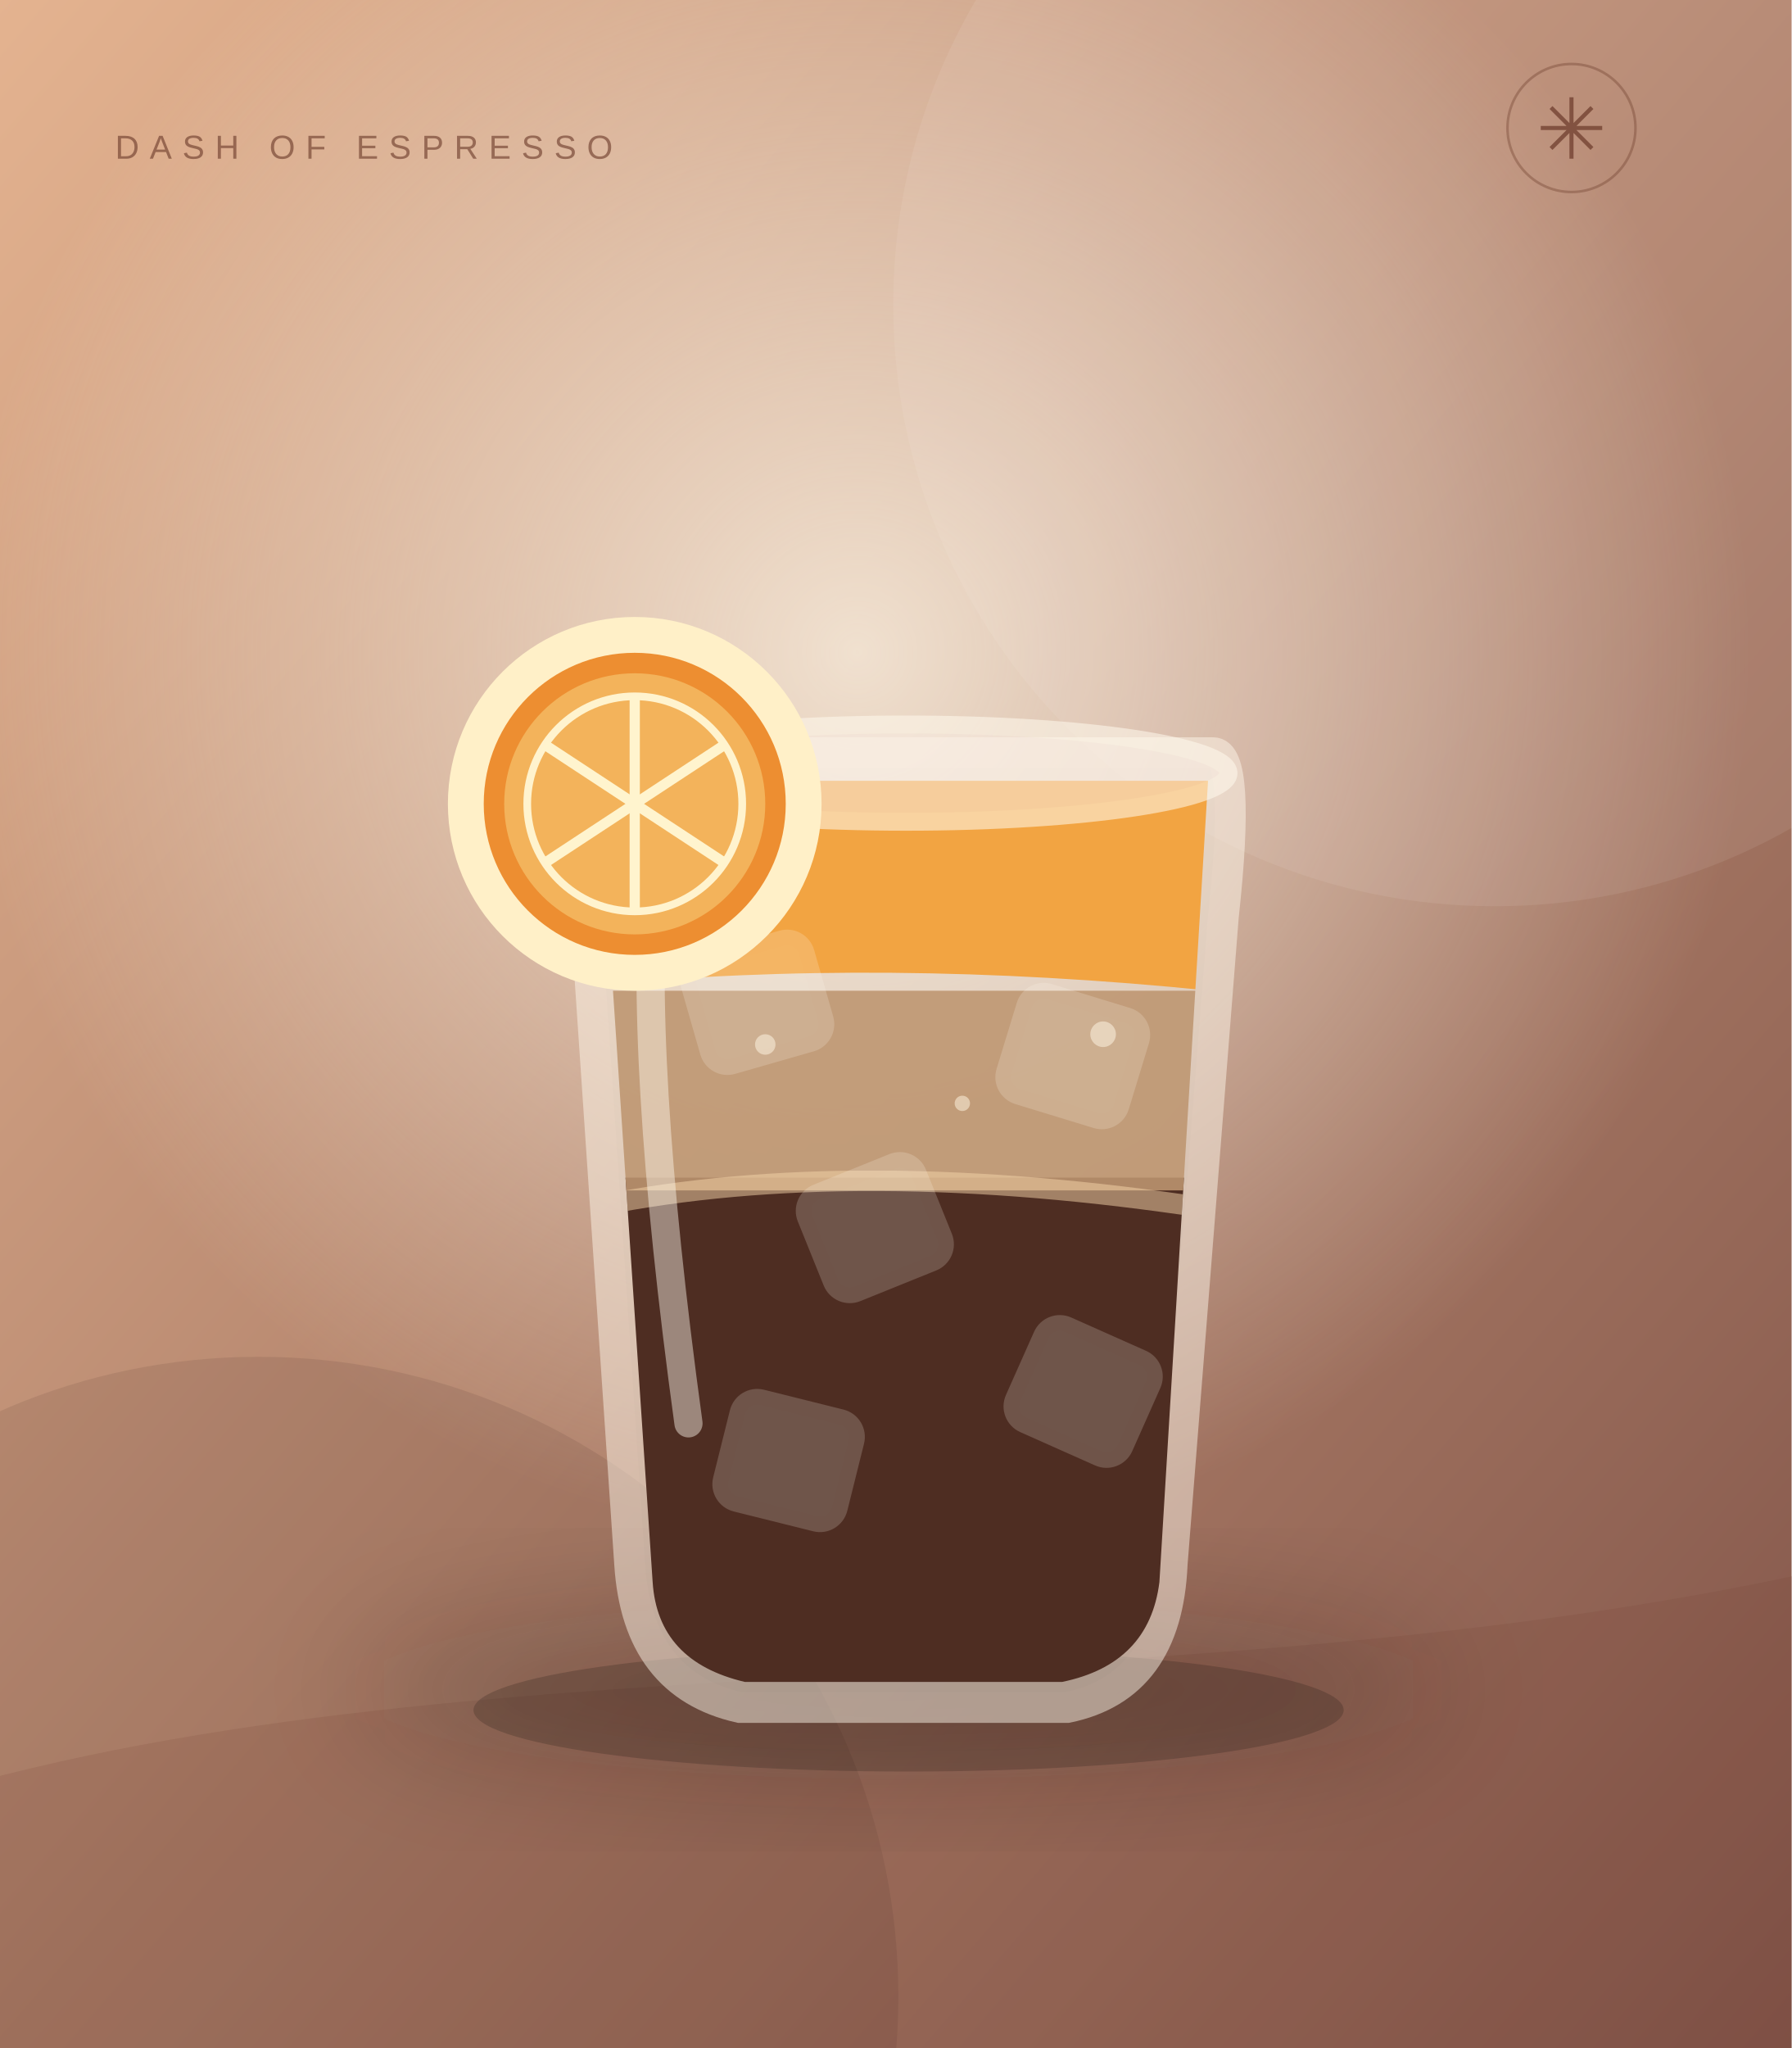
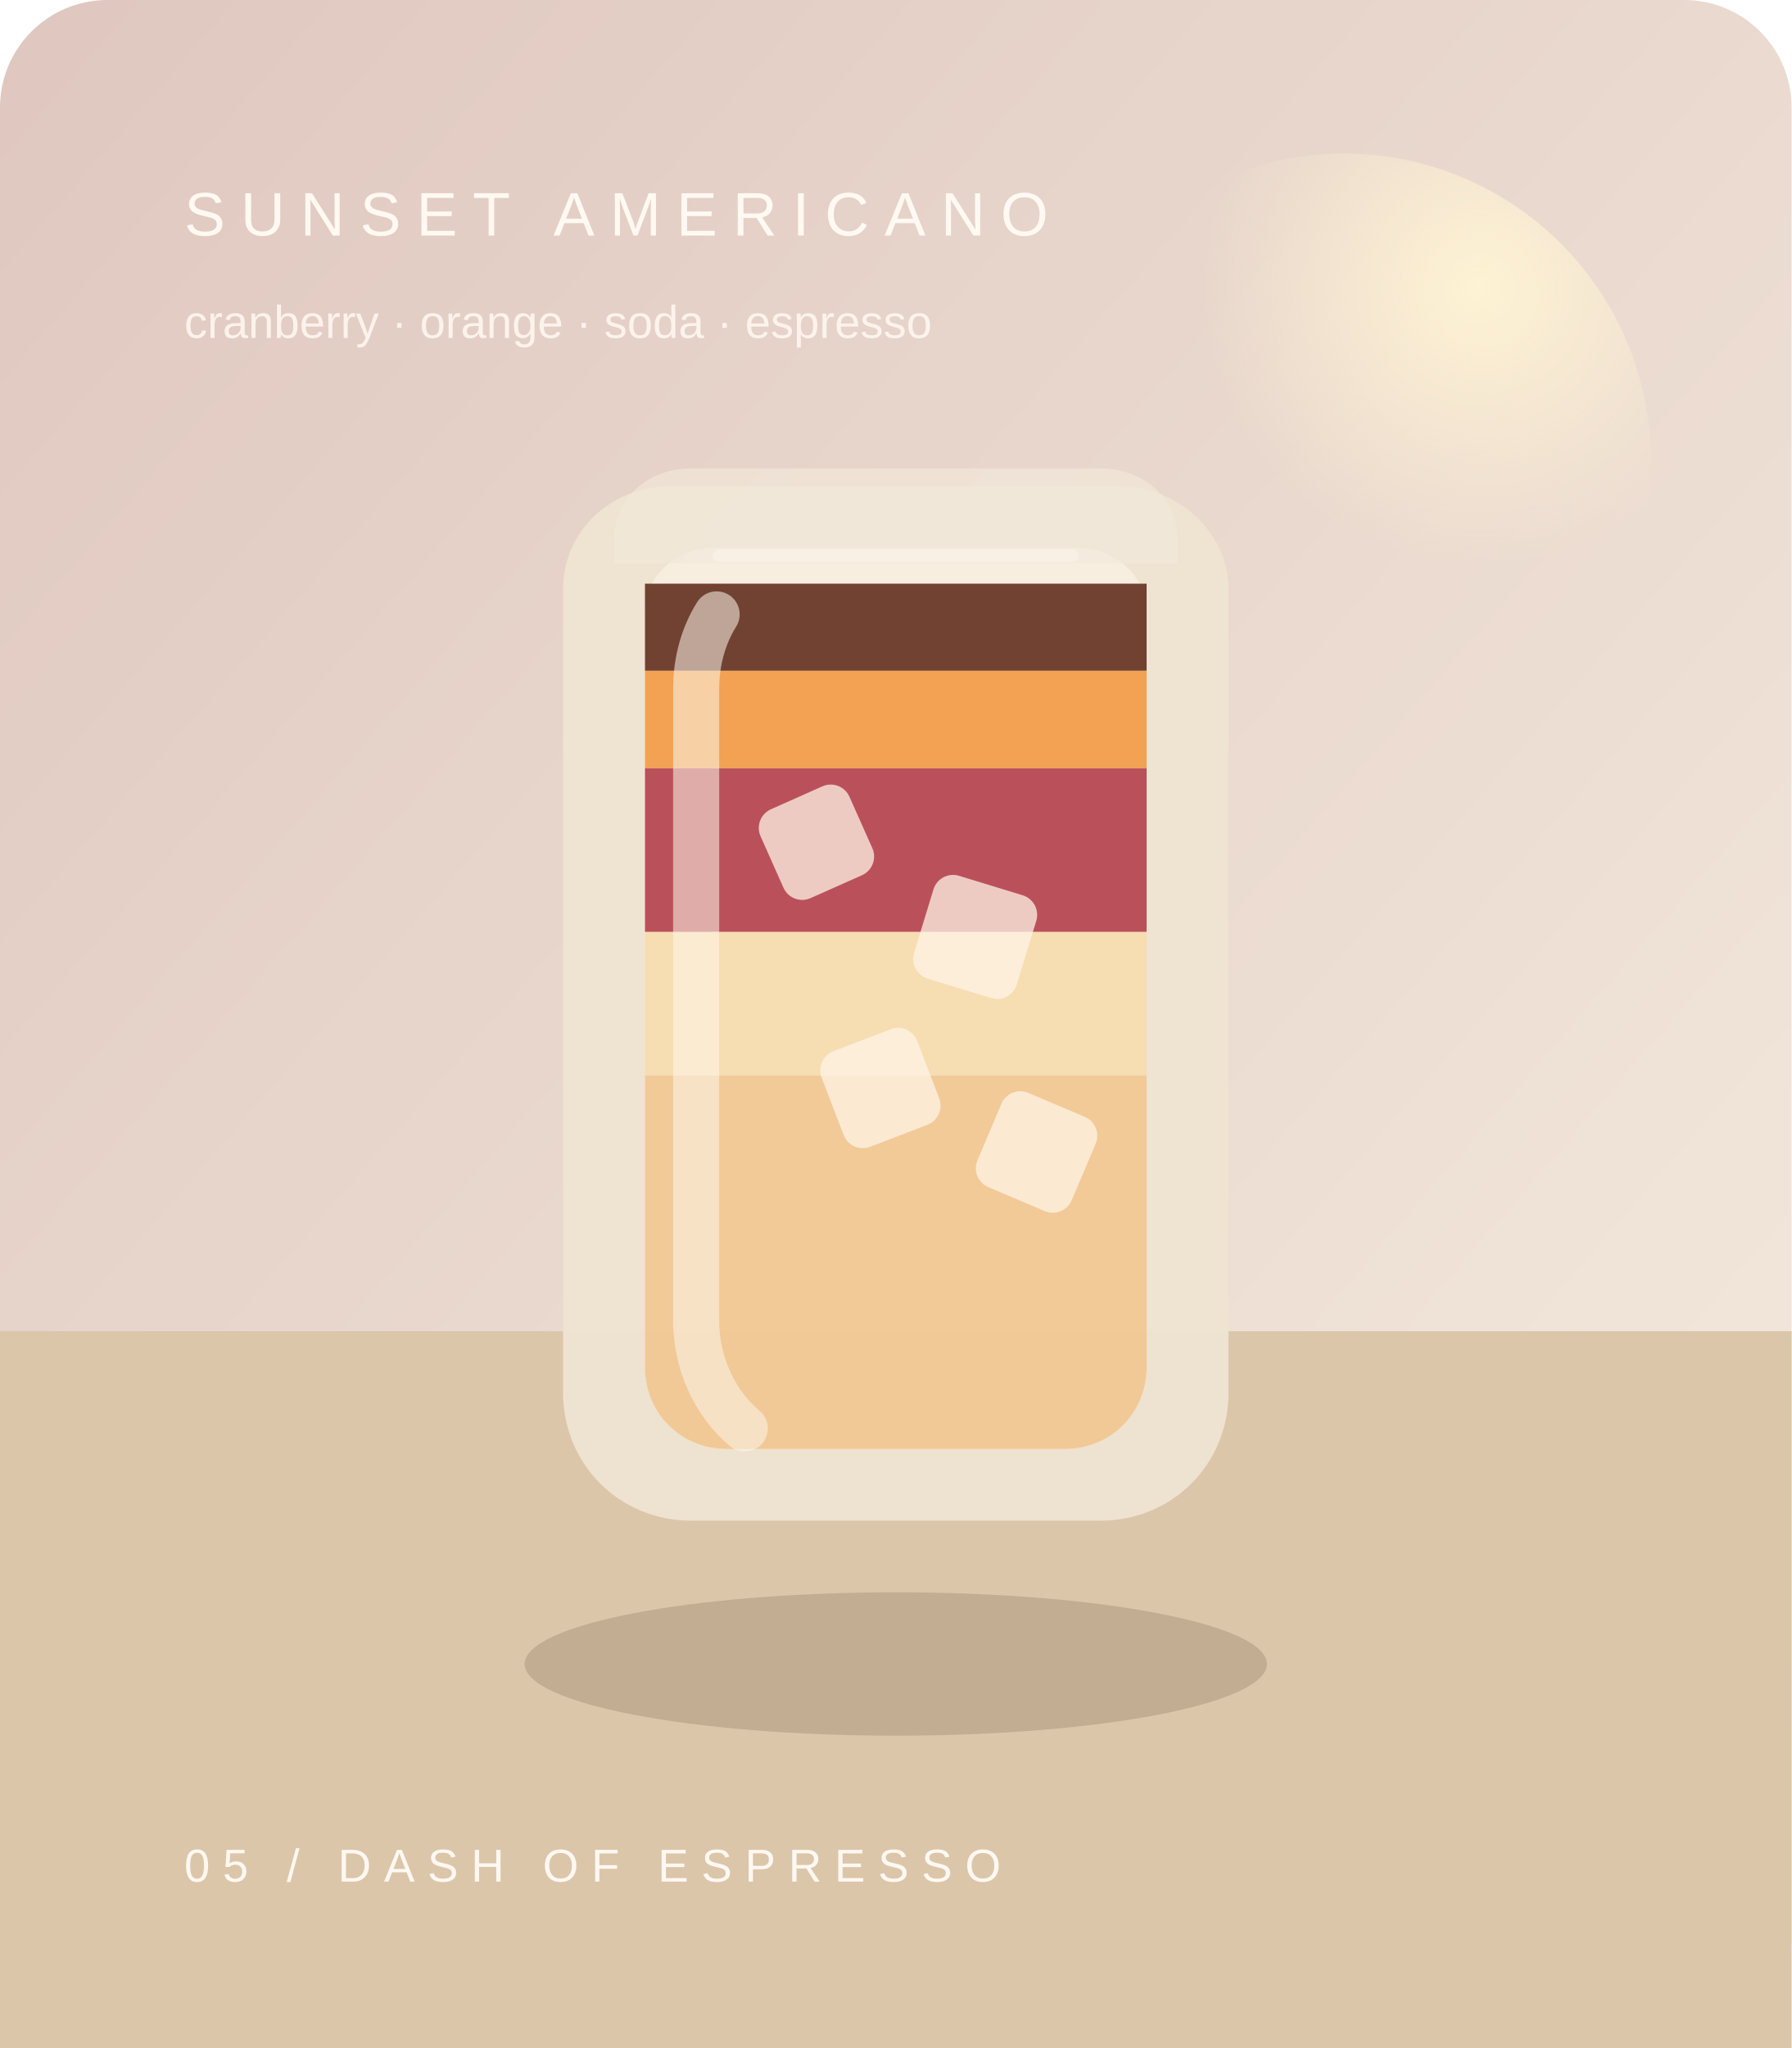
- <svg xmlns="http://www.w3.org/2000/svg" width="700" height="800" viewBox="0 0 700 800" role="img" aria-label="Illustrated sunset americano coffee">
+ <svg xmlns="http://www.w3.org/2000/svg" width="700" height="800" viewBox="0 0 700 800" role="img" aria-label="Illustrated sunset americano with cranberry, orange and espresso layers">
  <defs>
-     <linearGradient id="bg" x2="1" y2="1">
-       <stop stop-color="#e4b390" />
-       <stop offset="1" stop-color="#805348" />
+     <linearGradient id="bg" x1="0" x2="1" y1="0" y2="1">
+       <stop stop-color="#dfc7bf" />
+       <stop offset="1" stop-color="#f5ecdf" />
    </linearGradient>
-     <radialGradient id="sun">
-       <stop stop-color="#fff8e9" stop-opacity=".78" />
-       <stop offset="1" stop-color="#fff8e9" stop-opacity="0" />
+     <radialGradient id="sun" cx="72%" cy="22%" r="45%">
+       <stop stop-color="#fff4d4" stop-opacity=".95" />
+       <stop offset="1" stop-color="#fff4d4" stop-opacity="0" />
    </radialGradient>
-     <linearGradient id="glass" x2="1">
-       <stop stop-color="#fff9ea" stop-opacity=".38" />
-       <stop offset=".47" stop-color="#fff9ea" stop-opacity=".06" />
-       <stop offset="1" stop-color="#fff9ea" stop-opacity=".36" />
-     </linearGradient>
-     <filter id="blur" x="-40%" y="-40%" width="180%" height="180%">
-       <feGaussianBlur stdDeviation="24" />
-     </filter>
-     <clipPath id="drink">
-       <path d="M234 305 L472 305 L453 618 Q449 650 415 657 L291 657 Q257 649 255 618 Z" />
-     </clipPath>
  </defs>
-   <rect width="700" height="800" fill="url(#bg)" />
-   <circle cx="335" cy="255" r="348" fill="url(#sun)" />
-   <circle cx="584" cy="119" r="235" fill="#fff7ef" opacity=".085" />
-   <circle cx="101" cy="780" r="250" fill="#1f100b" opacity=".09" />
-   <path d="M-30 702 C190 636 473 671 730 609 V810 H-30Z" fill="#6f3e2d" opacity=".15" />
-   <ellipse cx="351" cy="660" rx="212" ry="35" fill="#150b08" opacity=".22" filter="url(#blur)" />
-   <ellipse cx="355" cy="668" rx="170" ry="24" fill="#160e0a" opacity=".2" />
-   <path d="M229 294 Q222 300 229 360 L246 611 Q249 658 289 667 H417 Q456 659 458 611 L478 358 Q485 294 474 294 Z" fill="#f9f4e9" opacity=".48" stroke="#fff9ed" stroke-width="12" />
-   <g clip-path="url(#drink)">
-     <rect x="230" y="460" width="250" height="207" fill="#4e2d22" />
-     <rect x="230" y="387" width="250" height="78" fill="#bd9670" opacity=".88" />
-     <path d="M231 385 Q345 374 473 387 L480 300 H228Z" fill="#f2a442" />
-     <path d="M234 471 Q334 451 472 472" stroke="#f6d5aa" stroke-width="8" fill="none" opacity=".5" />
-     <g fill="#fff4e1" opacity=".52">
-       <circle cx="299" cy="408" r="4" />
-       <circle cx="376" cy="431" r="3" />
-       <circle cx="431" cy="404" r="5" />
+   <rect width="700" height="800" rx="42" fill="url(#bg)" />
+   <rect x="0" y="520" width="700" height="280" fill="#dcc6aa" />
+   <circle cx="525" cy="180" r="120" fill="url(#sun)" />
+   <ellipse cx="350" cy="650" rx="145" ry="28" fill="#4d3529" opacity=".18" />
+   <g opacity=".95">
+     <path d="M262 190h176c22 0 42 18 42 40v314c0 28-22 50-50 50H270c-28 0-50-22-50-50V230c0-22 18-40 42-40z" fill="#efe4d2" />
+     <path d="M280 214h140c16 0 28 11 28 25v295c0 18-14 32-32 32H284c-18 0-32-14-32-32V239c0-14 12-25 28-25z" fill="#f9efdf" />
+     <path d="M252 420h196v114c0 18-14 32-32 32H284c-18 0-32-14-32-32z" fill="#f2c995" />
+     <path d="M252 364h196v56H252z" fill="#f7ddb0" />
+     <path d="M252 300h196v64H252z" fill="#b84b54" />
+     <path d="M252 262h196v38H252z" fill="#f2a04c" />
+     <path d="M252 228h196v34H252z" fill="#6b3b29" />
+     <path d="M240 210c0-15 13-27 30-27h160c17 0 30 12 30 27v10H240z" fill="#f2eadc" opacity=".65" />
+     <path d="M280 240c-5 8-8 18-8 29v247c0 16 7 32 19 42" fill="none" stroke="#fff7ec" stroke-opacity=".55" stroke-width="18" stroke-linecap="round" />
+     <g fill="#fff6e7" opacity=".75">
+       <rect x="300" y="310" width="38" height="38" rx="8" transform="rotate(-24 319 329)" />
+       <rect x="360" y="345" width="42" height="42" rx="8" transform="rotate(17 381 366)" />
+       <rect x="324" y="405" width="40" height="40" rx="8" transform="rotate(-21 344 425)" />
+       <rect x="385" y="430" width="40" height="40" rx="8" transform="rotate(23 405 450)" />
    </g>
-     <rect x="272" y="370" width="48" height="43" rx="8" transform="rotate(-16 296 392)" fill="#fffdf2" opacity=".19" stroke="#fff9ef" stroke-width="6" />
-     <rect x="395" y="391" width="48" height="43" rx="8" transform="rotate(17 419 413)" fill="#fffdf2" opacity=".19" stroke="#fff9ef" stroke-width="6" />
-     <rect x="318" y="458" width="48" height="43" rx="8" transform="rotate(-22 342 480)" fill="#fffdf2" opacity=".19" stroke="#fff9ef" stroke-width="6" />
-     <rect x="399" y="522" width="48" height="43" rx="8" transform="rotate(24 423 544)" fill="#fffdf2" opacity=".19" stroke="#fff9ef" stroke-width="6" />
-     <rect x="284" y="549" width="48" height="43" rx="8" transform="rotate(14 308 571)" fill="#fffdf2" opacity=".19" stroke="#fff9ef" stroke-width="6" />
+     <path d="M281 217h138" stroke="#fff8ef" stroke-opacity=".52" stroke-width="5" stroke-linecap="round" />
  </g>
-   <path d="M256 337 Q249 410 269 556" fill="none" stroke="#fffbf0" stroke-width="11" stroke-linecap="round" opacity=".44" />
-   <ellipse cx="354" cy="302" rx="126" ry="19" fill="#f9efe5" opacity=".55" stroke="#fff9ec" stroke-width="7" />
-   <g transform="translate(248 314)">
-     <circle r="66" fill="#ed8e31" stroke="#fff0c8" stroke-width="14" />
-     <circle r="51" fill="#f3b35b" />
-     <circle r="42" fill="none" stroke="#fff3ce" stroke-width="3" />
-     <path d="M0 0 L0 -42" stroke="#fff4ce" stroke-width="4" />
-     <path d="M0 0 L35 -23" stroke="#fff4ce" stroke-width="4" />
-     <path d="M0 0 L35 23" stroke="#fff4ce" stroke-width="4" />
-     <path d="M0 0 L0 42" stroke="#fff4ce" stroke-width="4" />
-     <path d="M0 0 L-35 23" stroke="#fff4ce" stroke-width="4" />
-     <path d="M0 0 L-35 -23" stroke="#fff4ce" stroke-width="4" />
+   <g fill="#fff9f2">
+     <text x="72" y="92" font-size="24" font-family="DM Sans, Arial, sans-serif" letter-spacing="6">SUNSET AMERICANO</text>
+     <text x="72" y="132" font-size="18" font-family="DM Sans, Arial, sans-serif" opacity=".85">cranberry · orange · soda · espresso</text>
  </g>
-   <text x="45" y="62" font-size="13" font-family="Arial,sans-serif" letter-spacing="4.1" fill="#6f3e2d" opacity=".64">DASH OF ESPRESSO</text>
-   <g transform="translate(614 50)">
-     <circle r="25" fill="none" stroke="#6f3e2d" opacity=".38" />
-     <path d="M-12 0 H12 M0 -12 V12 M-8 -8 L8 8 M-8 8 L8 -8" stroke="#6f3e2d" stroke-width="1.6" opacity=".75" />
-   </g>
+   <text x="72" y="735" fill="#fff8f2" font-size="18" font-family="DM Sans, Arial, sans-serif" letter-spacing="5">05 / DASH OF ESPRESSO</text>
</svg>
